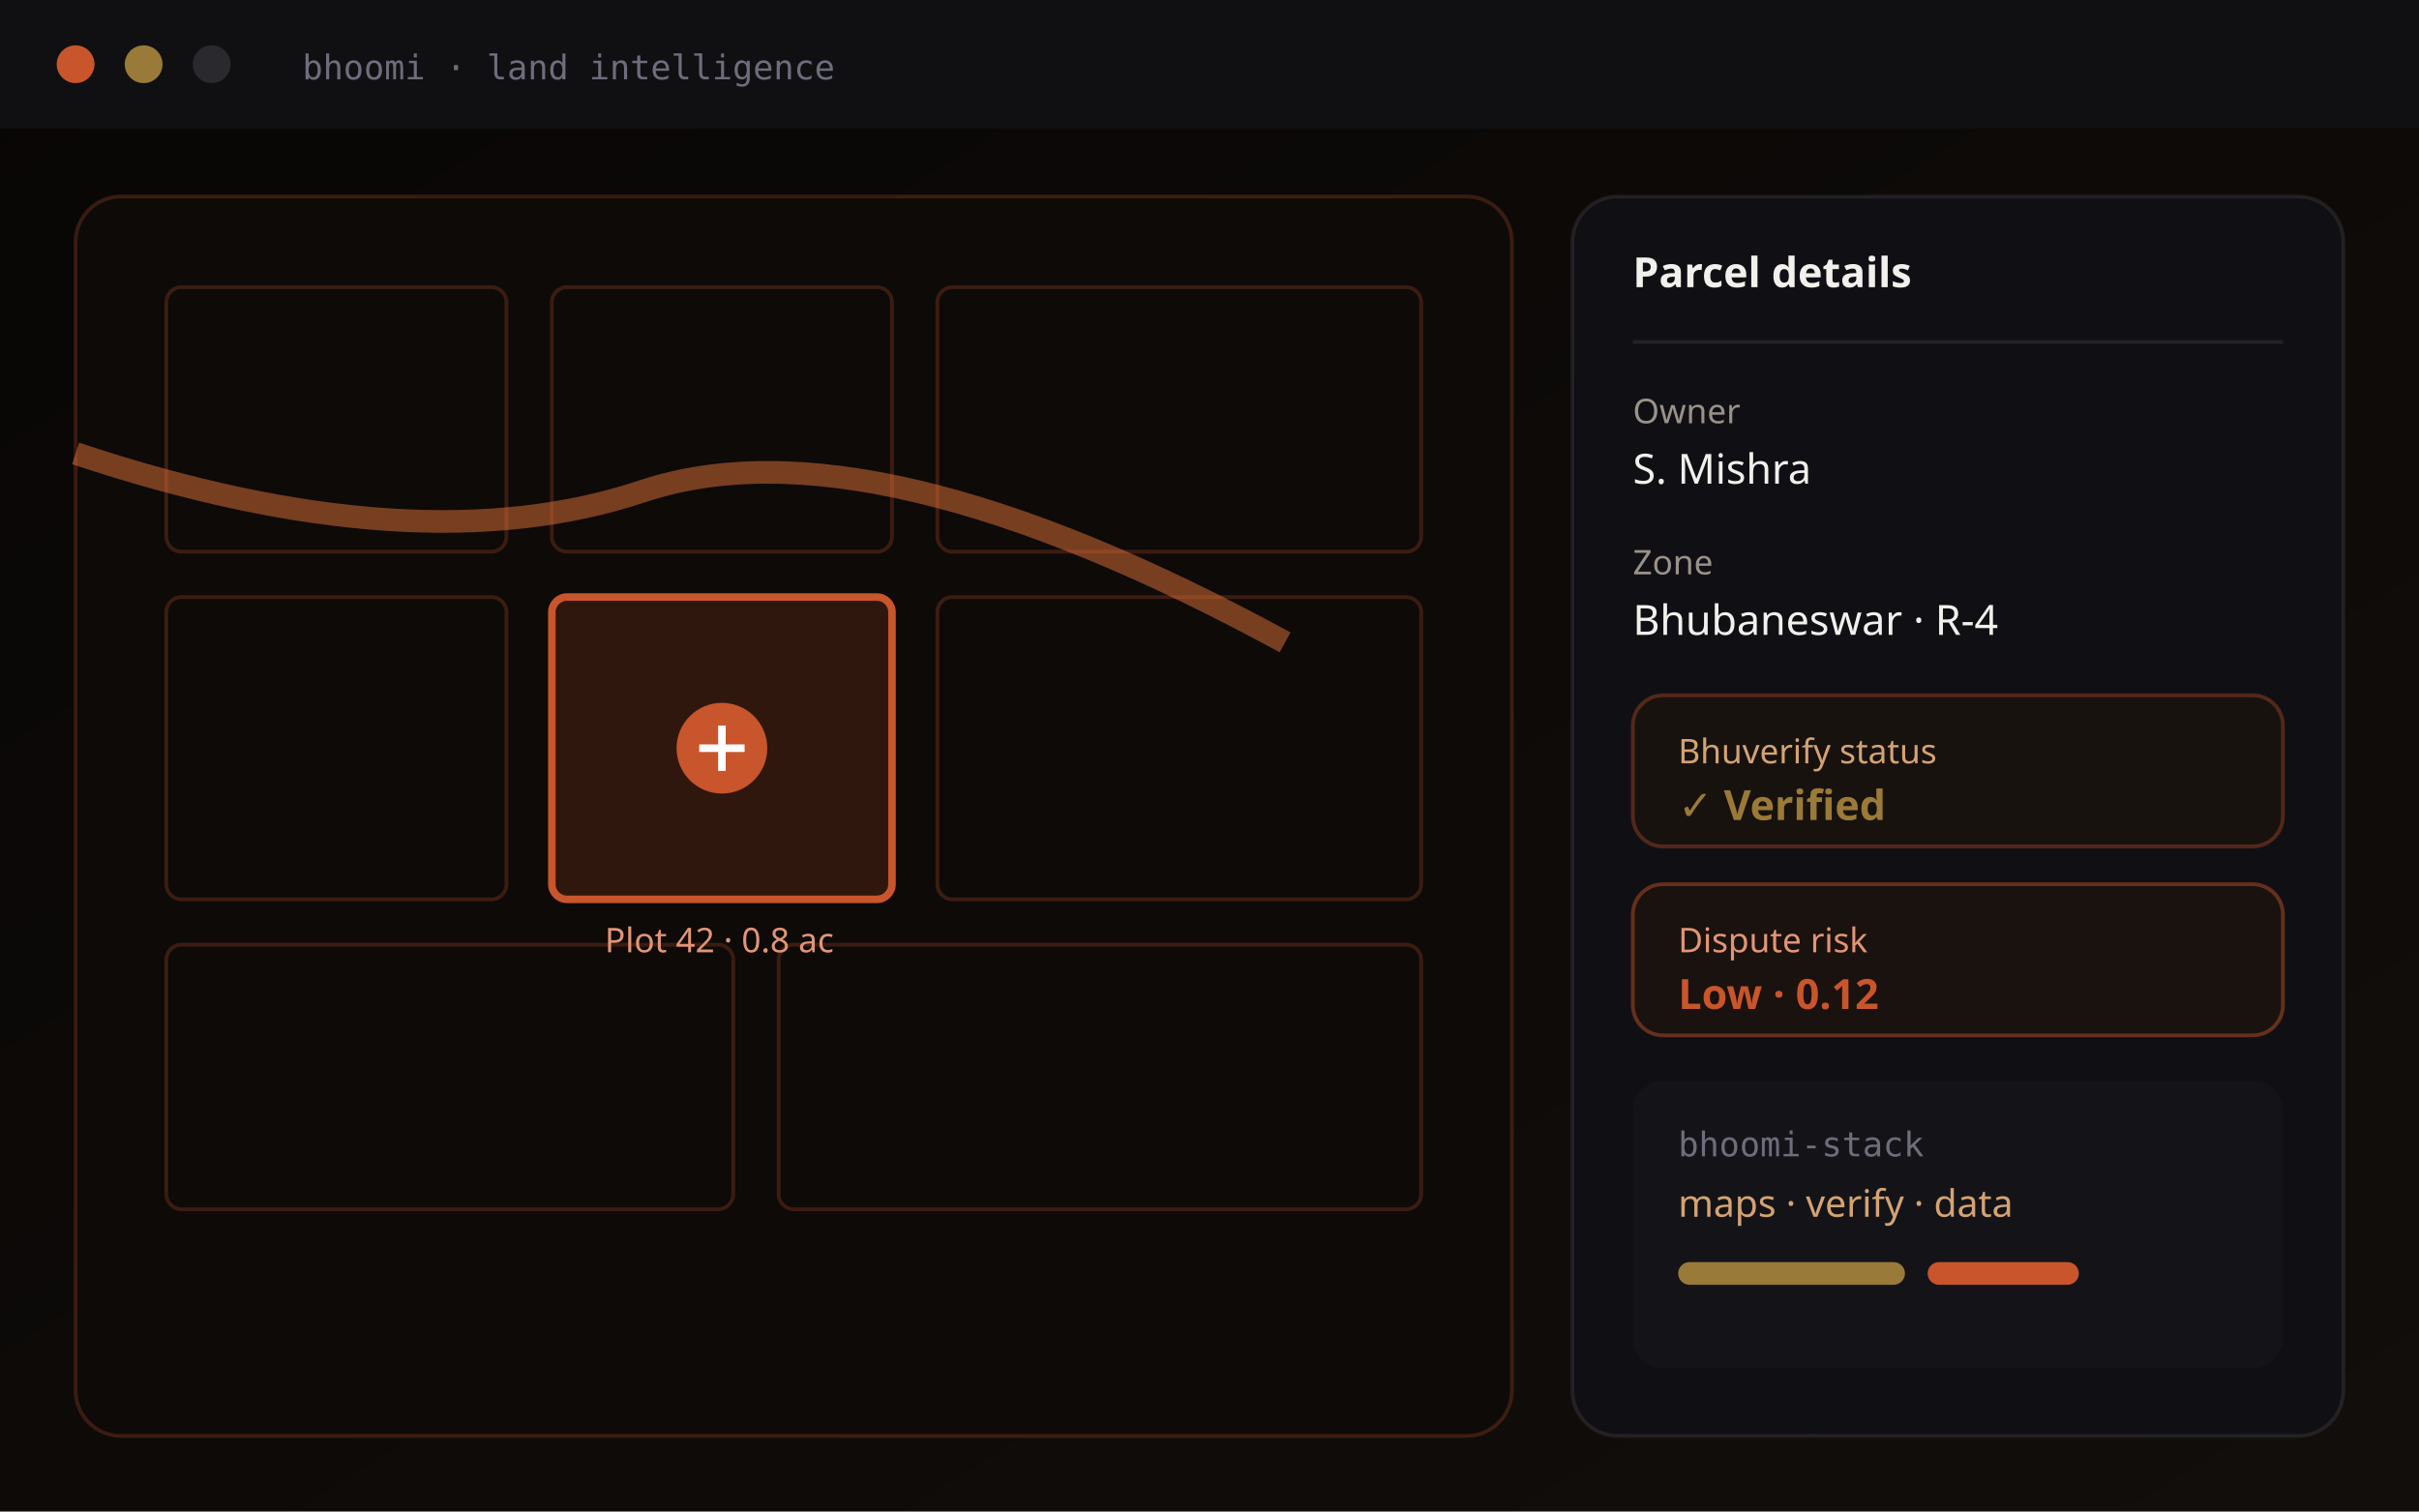
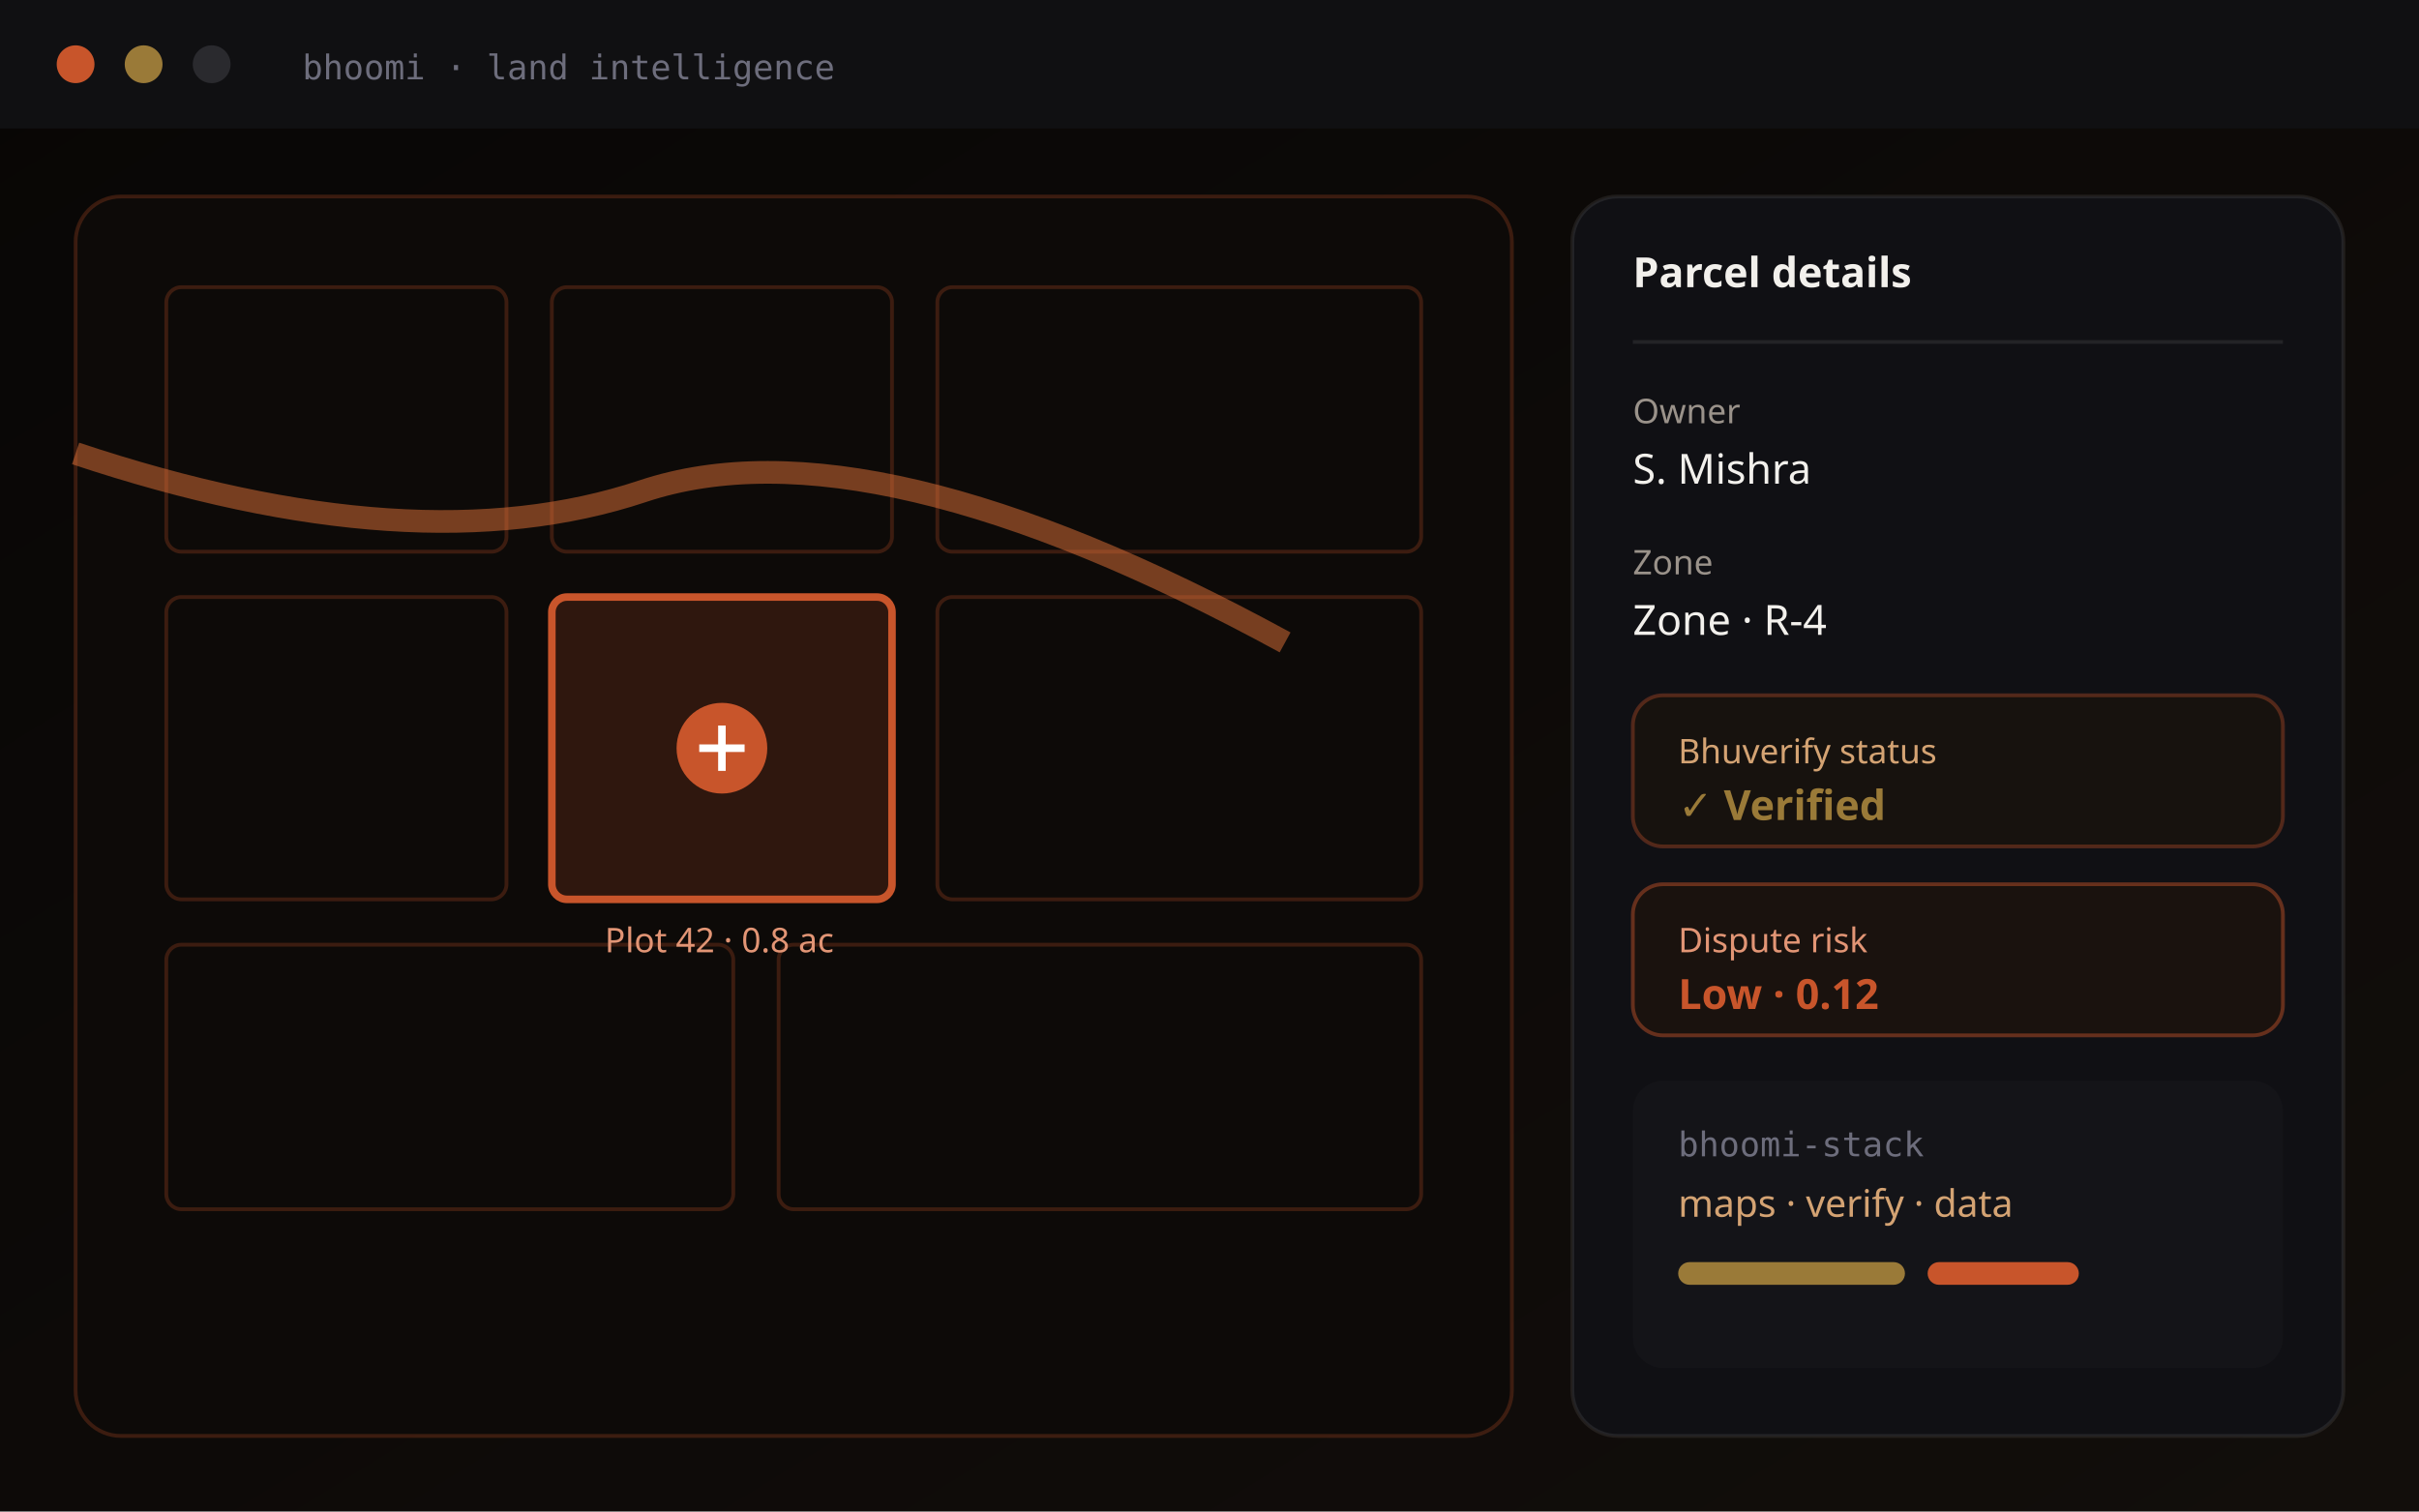
<svg xmlns="http://www.w3.org/2000/svg" viewBox="0 0 640 400">
  <defs>
    <linearGradient id="bg2" x1="0" y1="0" x2="1" y2="1">
      <stop offset="0" stop-color="#080605" />
      <stop offset="1" stop-color="#120E0B" />
    </linearGradient>
    <linearGradient id="grn" x1="0" y1="0" x2="1" y2="0">
      <stop offset="0" stop-color="#9A7A38" />
      <stop offset="1" stop-color="#E27237" />
    </linearGradient>
  </defs>
  <rect width="640" height="400" fill="url(#bg2)" />
  <rect x="0" y="0" width="640" height="34" fill="#101012" />
  <circle cx="20" cy="17" r="5" fill="#C8552B" />
  <circle cx="38" cy="17" r="5" fill="#9A7A38" />
  <circle cx="56" cy="17" r="5" fill="#2a2a2e" />
  <text x="80" y="21" font-family="monospace" font-size="9" fill="#6d6d7c">bhoomi · land intelligence</text>
  <rect x="20" y="52" width="380" height="328" rx="12" fill="#0D0A08" stroke="rgba(200,85,43,.25)" />
  <g stroke="rgba(200,85,43,.25)" fill="none">
    <rect x="44" y="76" width="90" height="70" rx="4" />
    <rect x="146" y="76" width="90" height="70" rx="4" />
    <rect x="248" y="76" width="128" height="70" rx="4" />
    <rect x="44" y="158" width="90" height="80" rx="4" />
    <rect x="146" y="158" width="90" height="80" rx="4" />
    <rect x="248" y="158" width="128" height="80" rx="4" />
    <rect x="44" y="250" width="150" height="70" rx="4" />
    <rect x="206" y="250" width="170" height="70" rx="4" />
  </g>
  <rect x="146" y="158" width="90" height="80" rx="4" fill="rgba(200,85,43,.18)" stroke="#C8552B" stroke-width="2" />
  <circle cx="191" cy="198" r="12" fill="#C8552B" />
  <path d="M191 192 v12 M185 198 h12" stroke="#fff" stroke-width="2" />
  <text x="160" y="252" font-family="sans-serif" font-size="9" fill="#E29575">Plot 42 · 0.8 ac</text>
  <path d="M20 120 q90 30 150 10 t170 40" stroke="#E27237" stroke-width="6" fill="none" opacity=".5" />
  <rect x="416" y="52" width="204" height="328" rx="12" fill="#101014" stroke="rgba(255,255,255,.08)" />
  <text x="432" y="76" font-family="sans-serif" font-size="11" font-weight="bold" fill="#f2f0ec">Parcel details</text>
  <rect x="432" y="90" width="172" height="1" fill="rgba(255,255,255,.08)" />
  <text x="432" y="112" font-family="sans-serif" font-size="9" fill="#9A928A">Owner</text>
  <text x="432" y="128" font-family="sans-serif" font-size="11" fill="#f2f0ec">S. Mishra</text>
  <text x="432" y="152" font-family="sans-serif" font-size="9" fill="#9A928A">Zone</text>
-   <text x="432" y="168" font-family="sans-serif" font-size="11" fill="#f2f0ec">Bhubaneswar · R-4</text>
+   <text x="432" y="168" font-family="sans-serif" font-size="11" fill="#f2f0ec">Zone · R-4</text>
  <rect x="432" y="184" width="172" height="40" rx="8" fill="#17120E" stroke="rgba(200,85,43,.35)" />
  <text x="444" y="202" font-family="sans-serif" font-size="9" fill="#D4A373">Bhuverify status</text>
  <text x="444" y="217" font-family="sans-serif" font-size="11" font-weight="bold" fill="#9A7A38">✓ Verified</text>
  <rect x="432" y="234" width="172" height="40" rx="8" fill="#1A120E" stroke="rgba(200,85,43,.45)" />
  <text x="444" y="252" font-family="sans-serif" font-size="9" fill="#E29575">Dispute risk</text>
  <text x="444" y="267" font-family="sans-serif" font-size="11" font-weight="bold" fill="#C8552B">Low · 0.12</text>
  <rect x="432" y="286" width="172" height="76" rx="8" fill="#141418" />
  <text x="444" y="306" font-family="monospace" font-size="9" fill="#6d6d7c">bhoomi-stack</text>
  <text x="444" y="322" font-family="sans-serif" font-size="10" fill="#D4A373">maps · verify · data</text>
  <rect x="444" y="334" width="60" height="6" rx="3" fill="#9A7A38" />
  <rect x="510" y="334" width="40" height="6" rx="3" fill="#C8552B" />
</svg>
